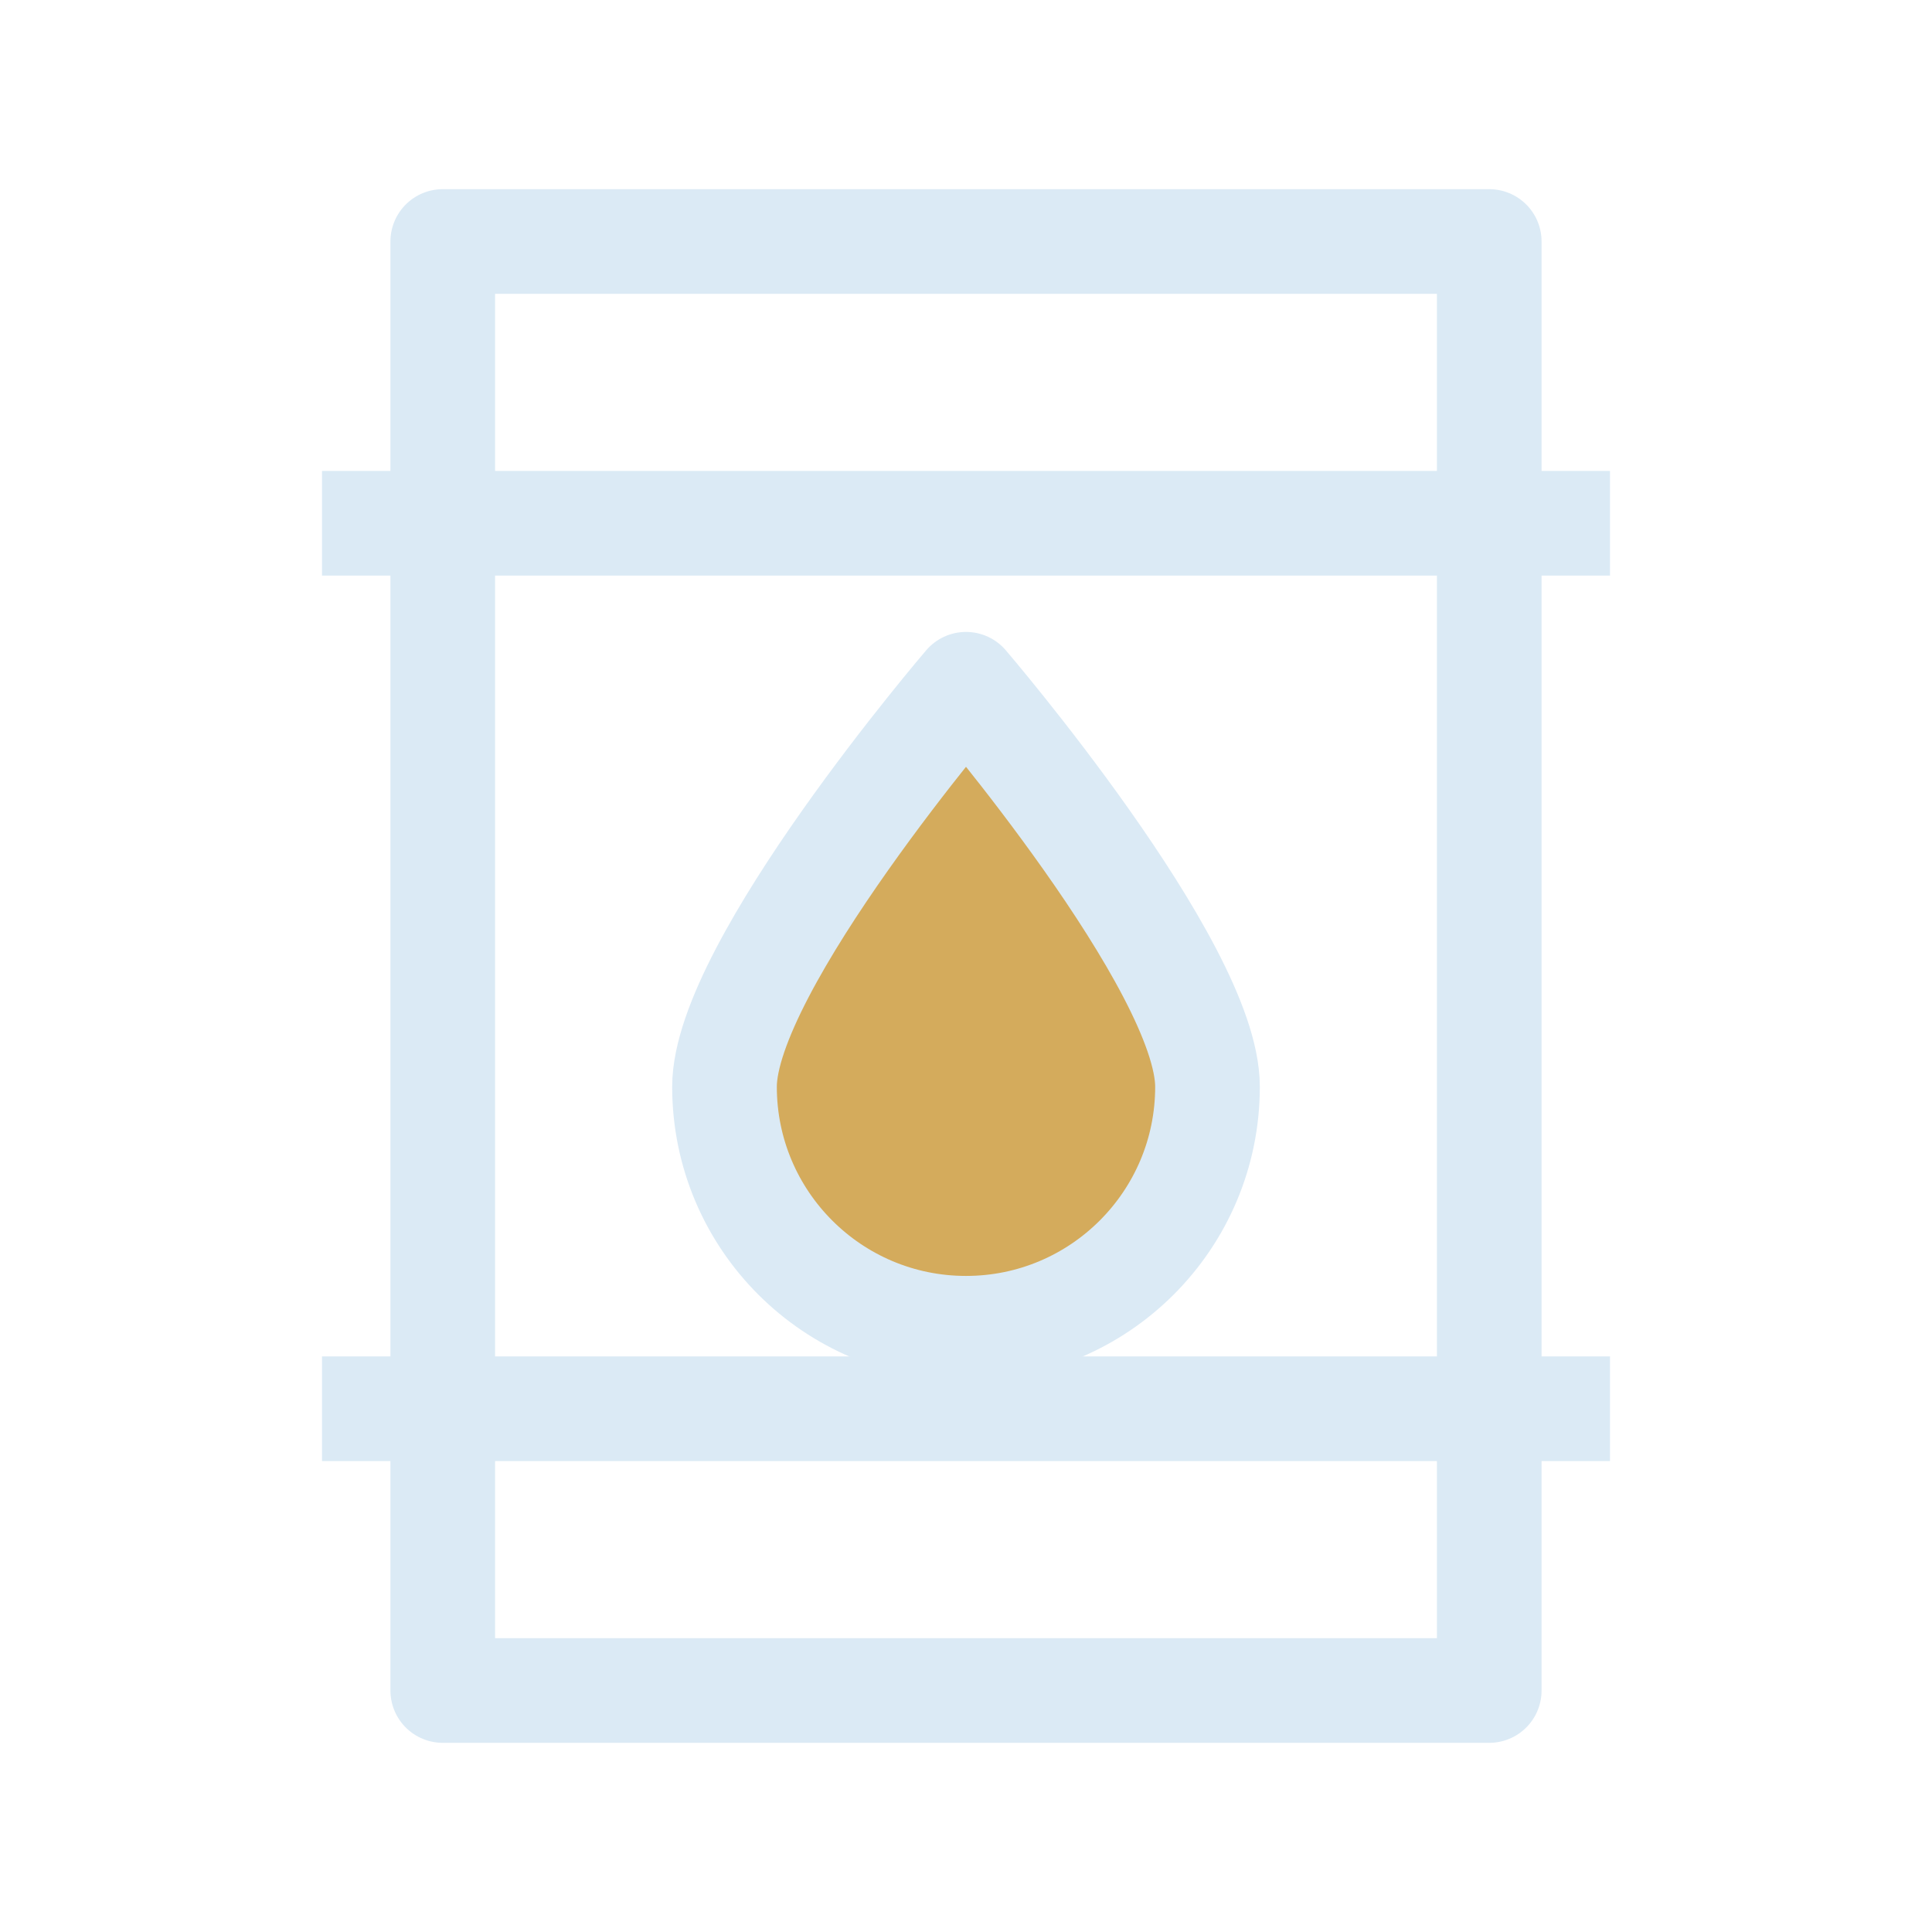
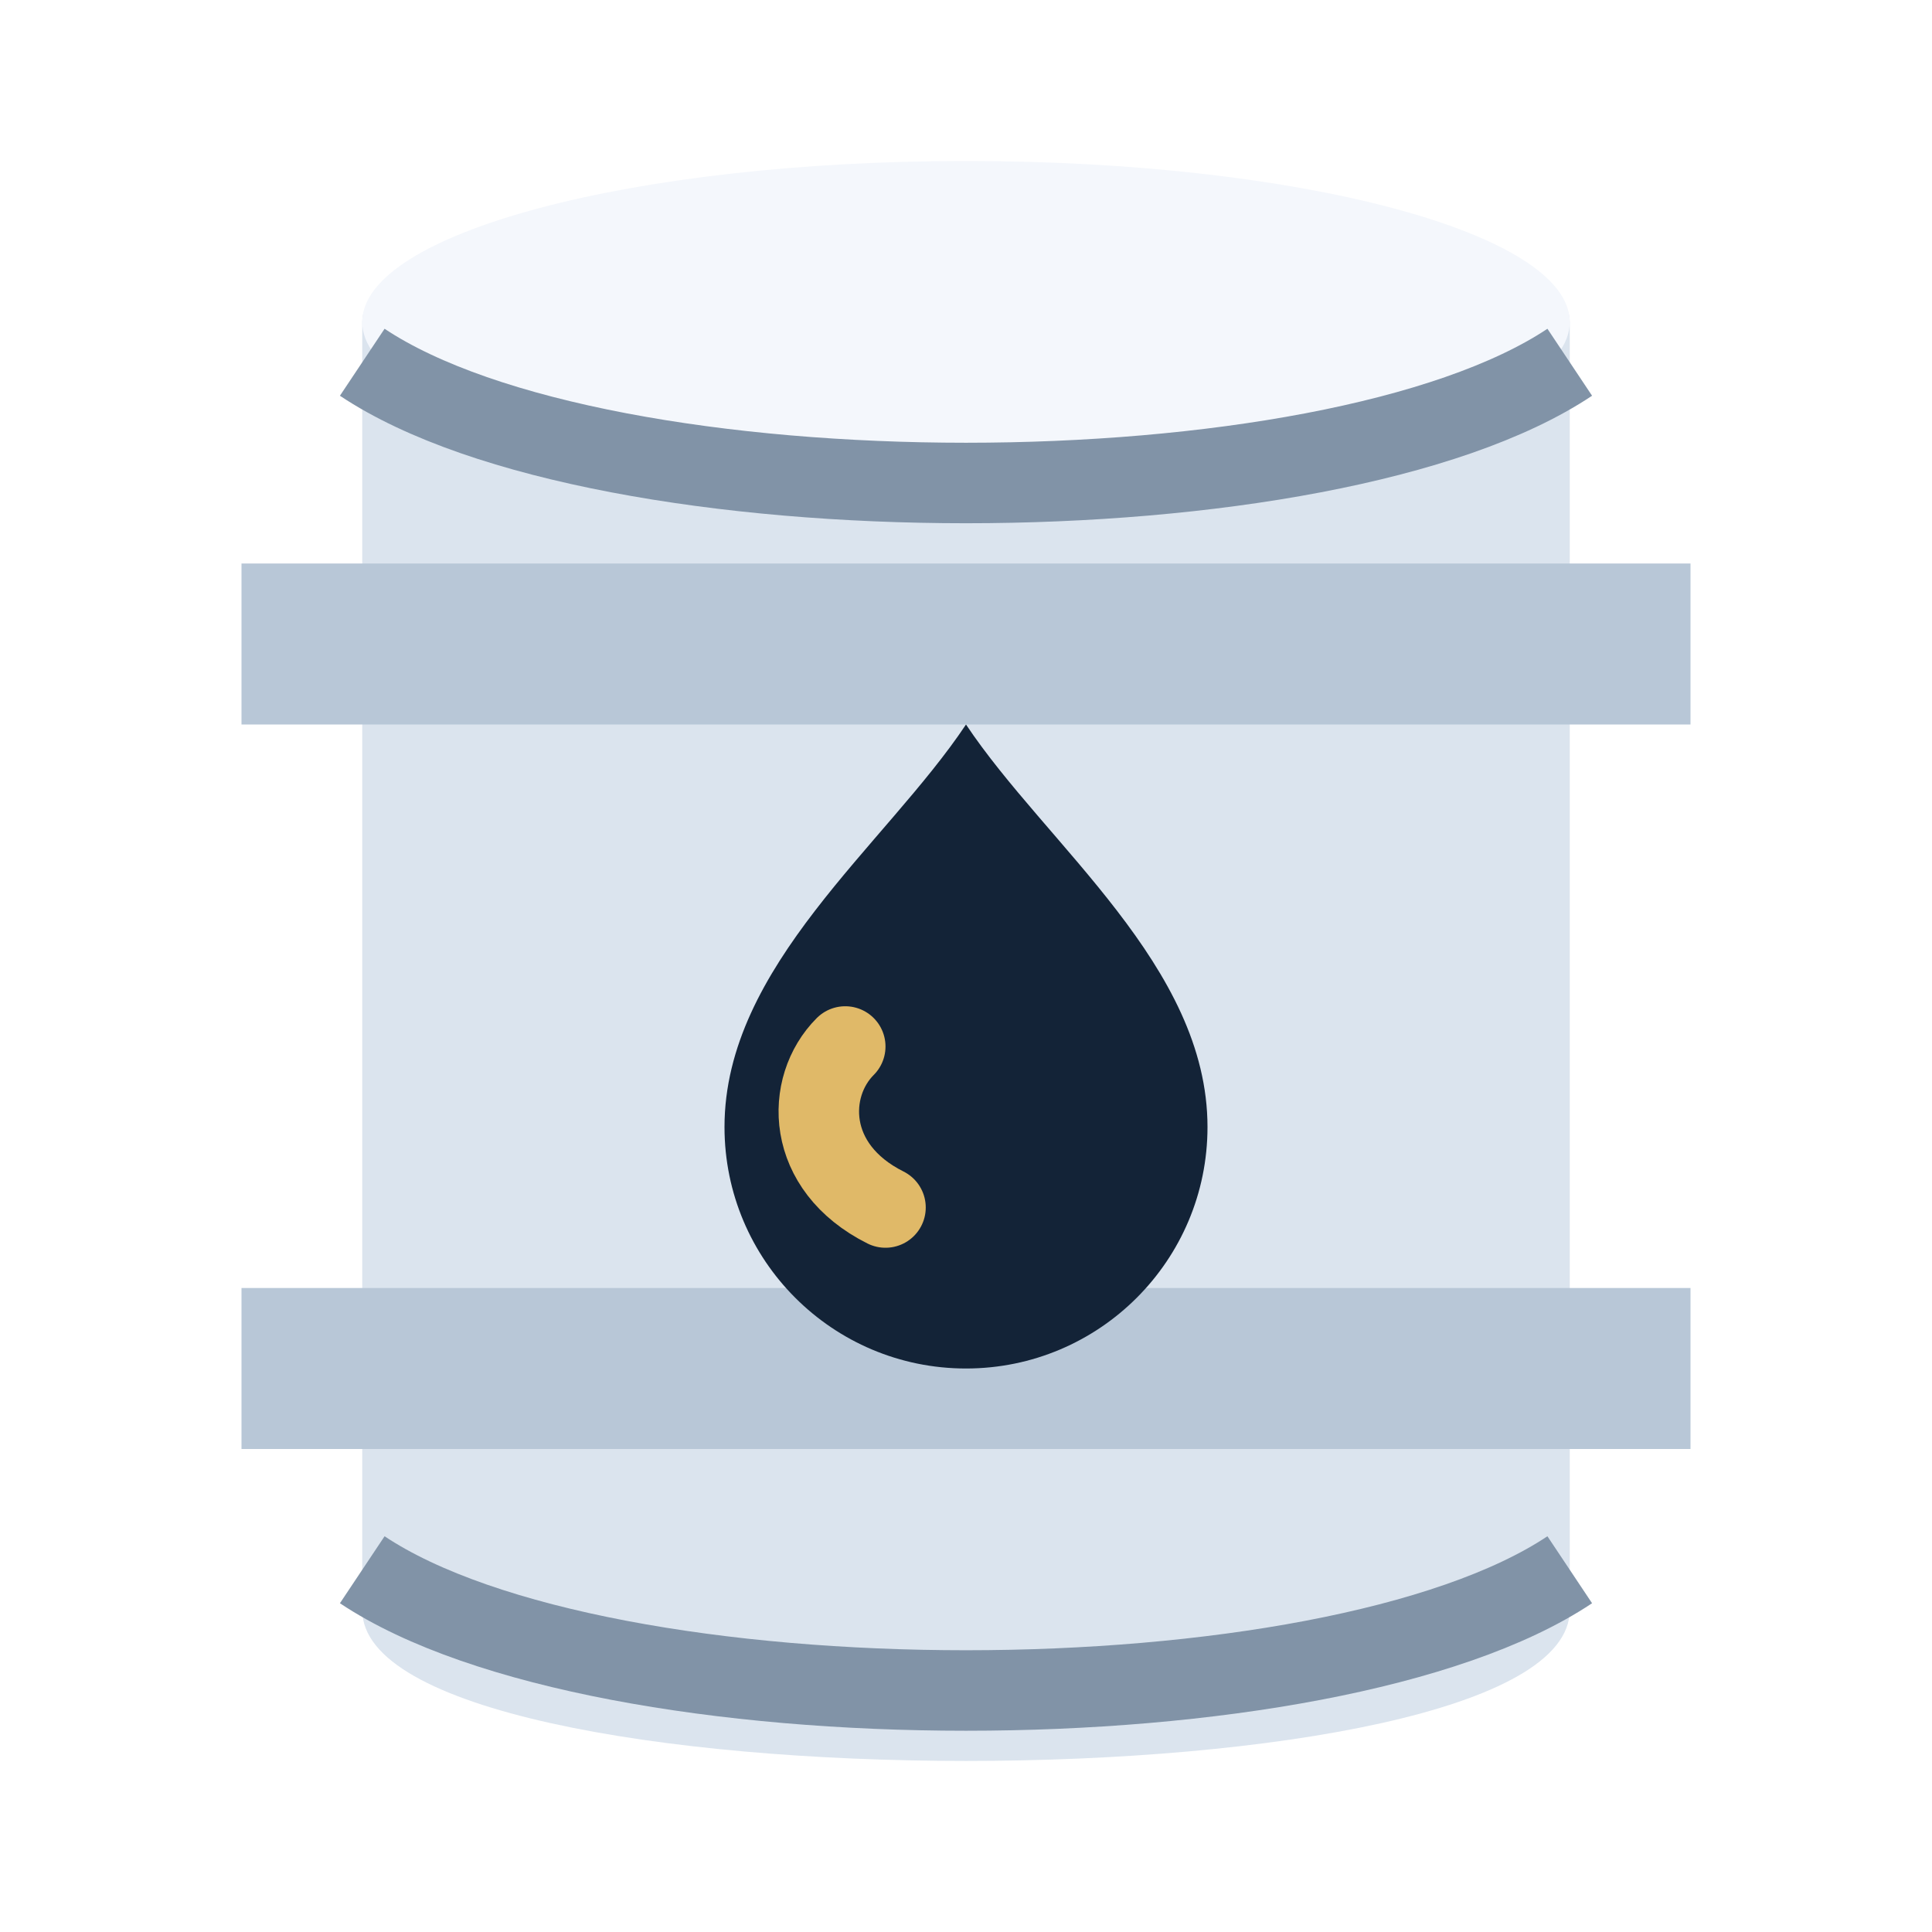
<svg xmlns="http://www.w3.org/2000/svg" viewBox="0 0 48 48">
-   <g fill="none" stroke="#dbeaf5" stroke-width="2.6" stroke-linejoin="round">
-     <path d="M11 6h26v36H11zM8 13h32M8 35h32" />
-     <path d="M24 17s-6 7-6 10a6 6 0 0 0 12 0c0-3-6-10-6-10Z" fill="#d4ab5c" />
-   </g>
+   <path fill="#dbe4ee" d="M9 8c0-4 30-4 30 0v32c0 5-30 5-30 0Z" />
+   <ellipse cx="24" cy="8" rx="15" ry="4" fill="#f4f7fc" />
+   <path d="M9 9c6 4 24 4 30 0M9 39c6 4 24 4 30 0" fill="none" stroke="#8193a7" stroke-width="2" />
+   <path fill="#b8c7d7" d="M6 14h36v4H6zm0 18h36v4H6z" />
+   <path fill="#132337" d="M24 18c-2 3-6 6-6 10a6 6 0 0 0 12 0c0-4-4-7-6-10Z" />
+   <path d="M22 30c-2-1-2-3-1-4" fill="none" stroke="#e0b968" stroke-linecap="round" stroke-width="2" />
</svg>
